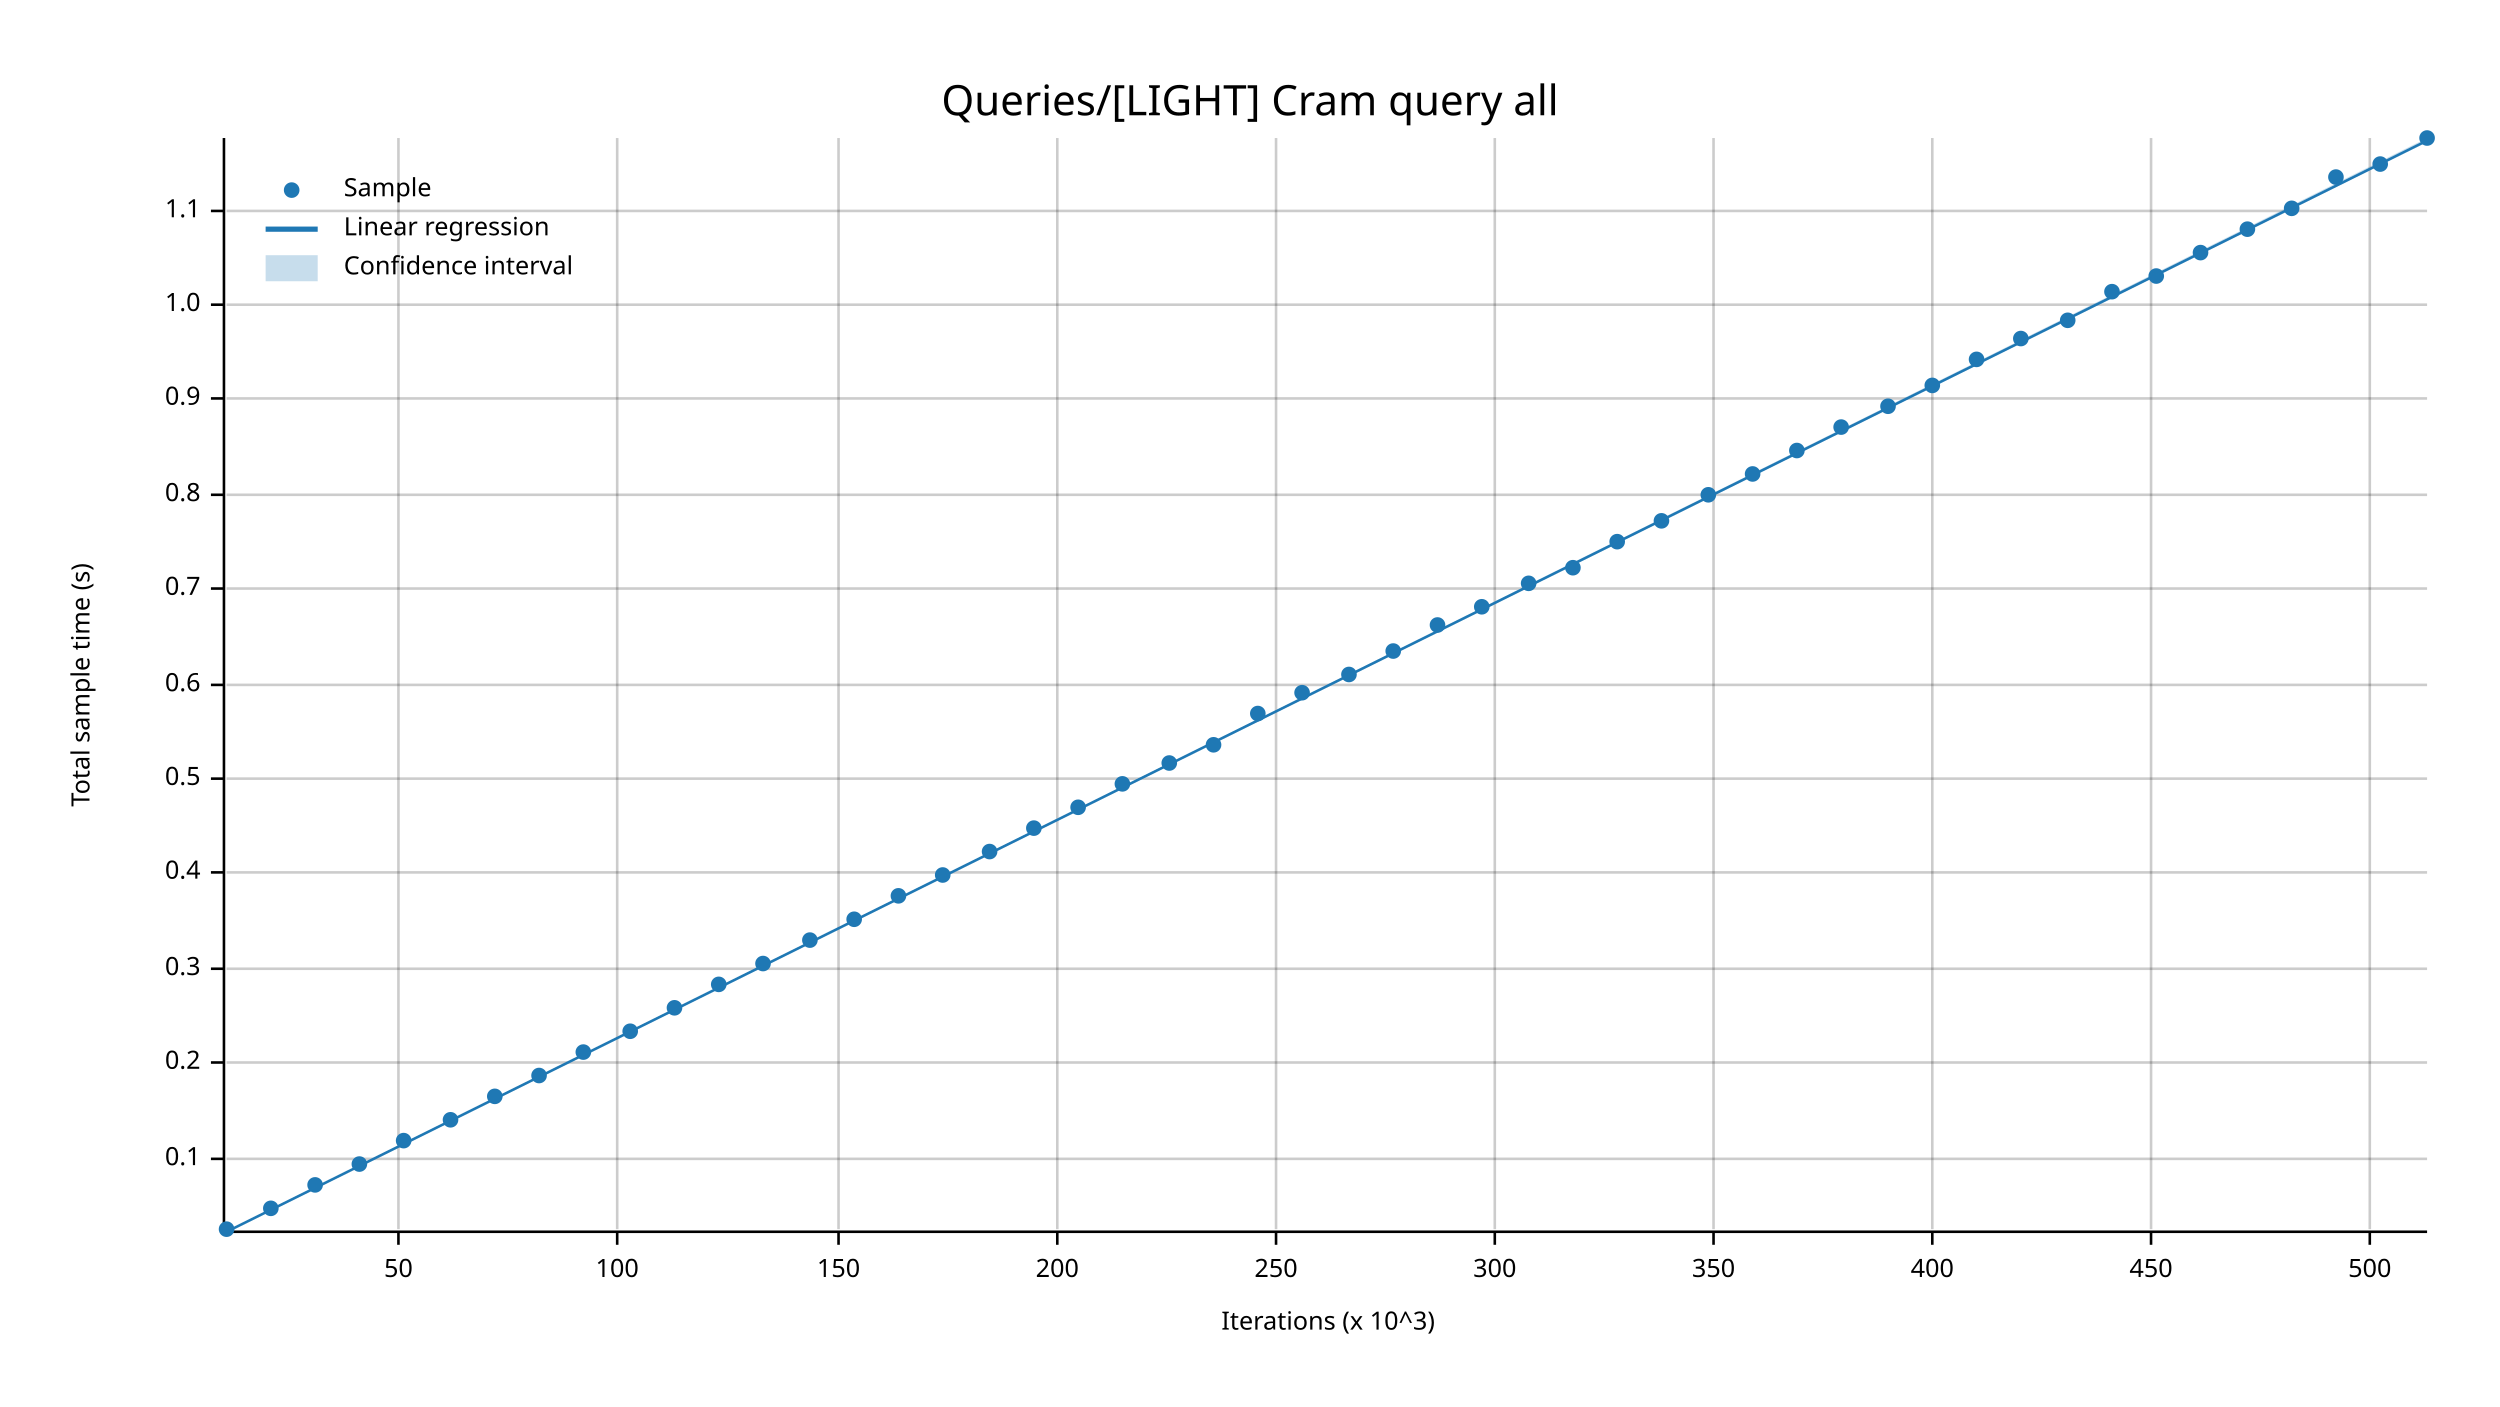
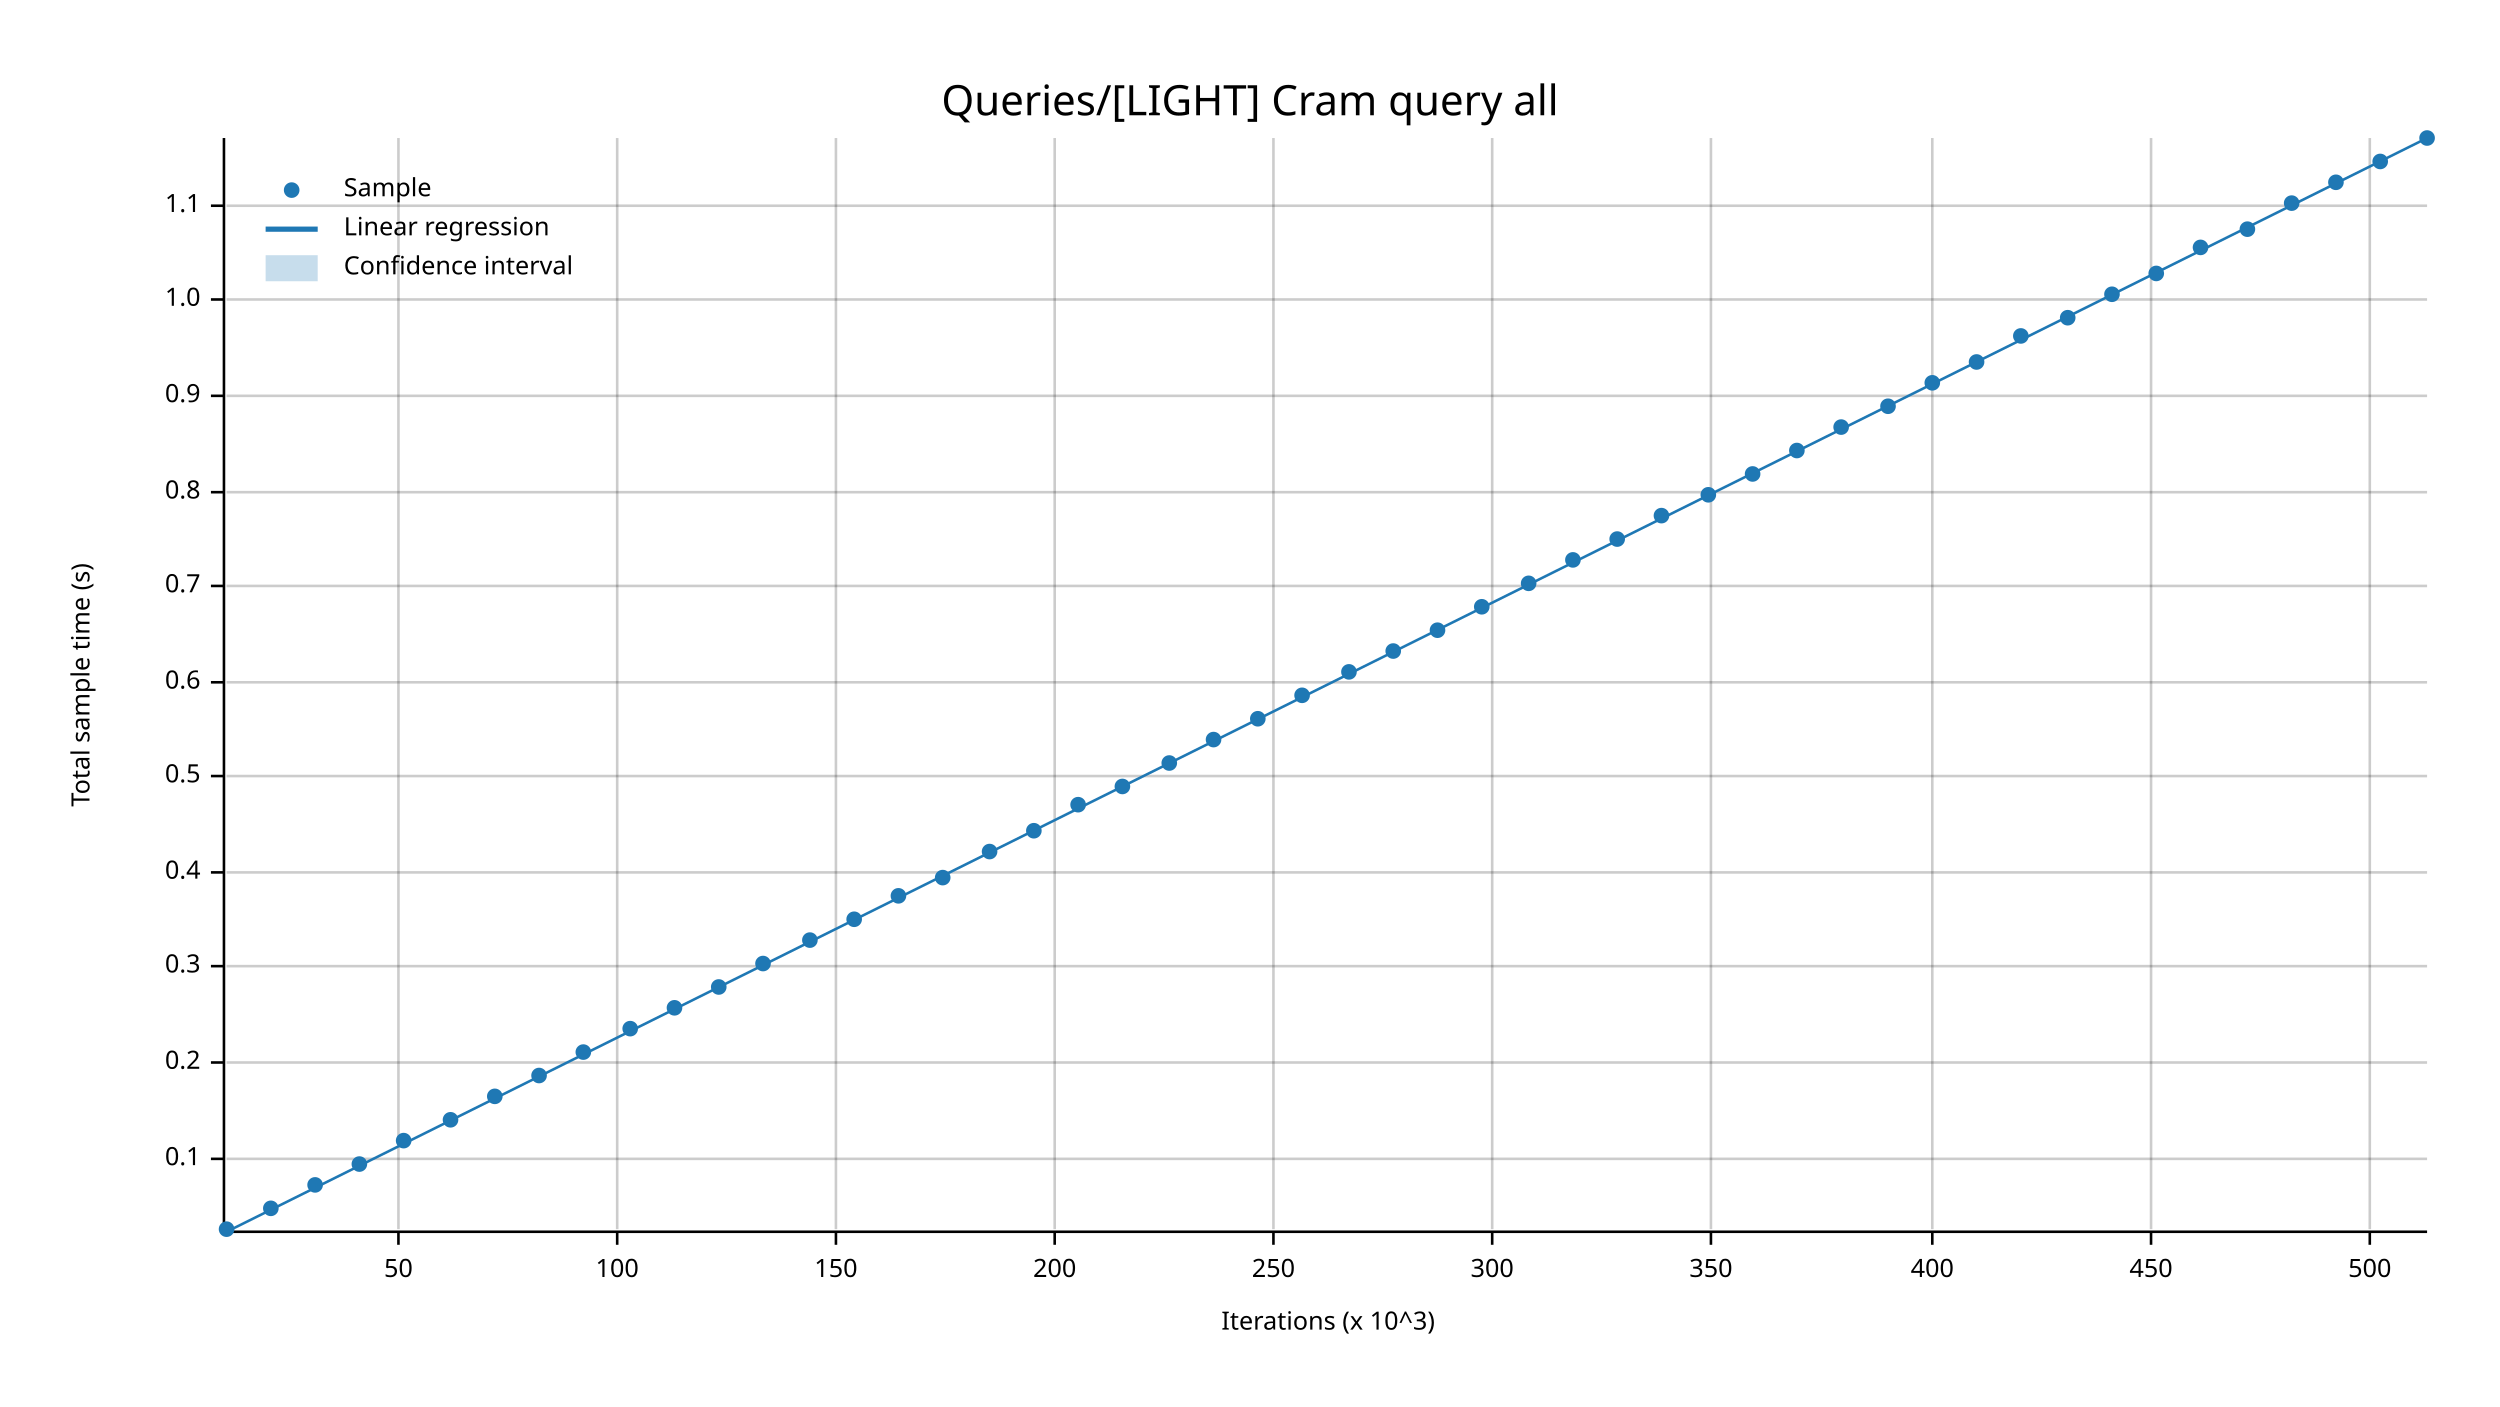
<svg xmlns="http://www.w3.org/2000/svg" width="960" height="540" viewBox="0 0 960 540">
  <text x="480" y="32" dy="0.76em" text-anchor="middle" font-family="sans-serif" font-size="16.129" opacity="1" fill="#000000">
Queries/[LIGHT] Cram query all
</text>
  <text x="27" y="263" dy="0.76em" text-anchor="middle" font-family="sans-serif" font-size="9.677" opacity="1" fill="#000000" transform="rotate(270, 27, 263)">
Total sample time (s)
</text>
  <text x="510" y="513" dy="-0.5ex" text-anchor="middle" font-family="sans-serif" font-size="9.677" opacity="1" fill="#000000">
Iterations (x 10^3)
</text>
  <line opacity="0.2" stroke="#000000" stroke-width="1" x1="153" y1="472" x2="153" y2="53" />
  <line opacity="0.2" stroke="#000000" stroke-width="1" x1="237" y1="472" x2="237" y2="53" />
-   <line opacity="0.2" stroke="#000000" stroke-width="1" x1="322" y1="472" x2="322" y2="53" />
-   <line opacity="0.2" stroke="#000000" stroke-width="1" x1="406" y1="472" x2="406" y2="53" />
-   <line opacity="0.2" stroke="#000000" stroke-width="1" x1="490" y1="472" x2="490" y2="53" />
-   <line opacity="0.2" stroke="#000000" stroke-width="1" x1="574" y1="472" x2="574" y2="53" />
-   <line opacity="0.2" stroke="#000000" stroke-width="1" x1="658" y1="472" x2="658" y2="53" />
+   <line opacity="0.2" stroke="#000000" stroke-width="1" x1="321" y1="472" x2="321" y2="53" />
+   <line opacity="0.2" stroke="#000000" stroke-width="1" x1="405" y1="472" x2="405" y2="53" />
+   <line opacity="0.2" stroke="#000000" stroke-width="1" x1="489" y1="472" x2="489" y2="53" />
+   <line opacity="0.2" stroke="#000000" stroke-width="1" x1="573" y1="472" x2="573" y2="53" />
+   <line opacity="0.2" stroke="#000000" stroke-width="1" x1="657" y1="472" x2="657" y2="53" />
  <line opacity="0.2" stroke="#000000" stroke-width="1" x1="742" y1="472" x2="742" y2="53" />
  <line opacity="0.2" stroke="#000000" stroke-width="1" x1="826" y1="472" x2="826" y2="53" />
  <line opacity="0.2" stroke="#000000" stroke-width="1" x1="910" y1="472" x2="910" y2="53" />
  <line opacity="0.2" stroke="#000000" stroke-width="1" x1="87" y1="445" x2="932" y2="445" />
  <line opacity="0.2" stroke="#000000" stroke-width="1" x1="87" y1="408" x2="932" y2="408" />
-   <line opacity="0.2" stroke="#000000" stroke-width="1" x1="87" y1="372" x2="932" y2="372" />
+   <line opacity="0.2" stroke="#000000" stroke-width="1" x1="87" y1="371" x2="932" y2="371" />
  <line opacity="0.2" stroke="#000000" stroke-width="1" x1="87" y1="335" x2="932" y2="335" />
-   <line opacity="0.2" stroke="#000000" stroke-width="1" x1="87" y1="299" x2="932" y2="299" />
-   <line opacity="0.2" stroke="#000000" stroke-width="1" x1="87" y1="263" x2="932" y2="263" />
-   <line opacity="0.2" stroke="#000000" stroke-width="1" x1="87" y1="226" x2="932" y2="226" />
-   <line opacity="0.2" stroke="#000000" stroke-width="1" x1="87" y1="190" x2="932" y2="190" />
-   <line opacity="0.2" stroke="#000000" stroke-width="1" x1="87" y1="153" x2="932" y2="153" />
-   <line opacity="0.2" stroke="#000000" stroke-width="1" x1="87" y1="117" x2="932" y2="117" />
-   <line opacity="0.2" stroke="#000000" stroke-width="1" x1="87" y1="81" x2="932" y2="81" />
+   <line opacity="0.2" stroke="#000000" stroke-width="1" x1="87" y1="298" x2="932" y2="298" />
+   <line opacity="0.2" stroke="#000000" stroke-width="1" x1="87" y1="262" x2="932" y2="262" />
+   <line opacity="0.2" stroke="#000000" stroke-width="1" x1="87" y1="225" x2="932" y2="225" />
+   <line opacity="0.2" stroke="#000000" stroke-width="1" x1="87" y1="189" x2="932" y2="189" />
+   <line opacity="0.2" stroke="#000000" stroke-width="1" x1="87" y1="152" x2="932" y2="152" />
+   <line opacity="0.2" stroke="#000000" stroke-width="1" x1="87" y1="115" x2="932" y2="115" />
+   <line opacity="0.2" stroke="#000000" stroke-width="1" x1="87" y1="79" x2="932" y2="79" />
  <polyline fill="none" opacity="1" stroke="#000000" stroke-width="1" points="86,53 86,472 " />
  <text x="77" y="445" dy="0.5ex" text-anchor="end" font-family="sans-serif" font-size="9.677" opacity="1" fill="#000000">
0.1
</text>
  <polyline fill="none" opacity="1" stroke="#000000" stroke-width="1" points="81,445 86,445 " />
  <text x="77" y="408" dy="0.5ex" text-anchor="end" font-family="sans-serif" font-size="9.677" opacity="1" fill="#000000">
0.2
</text>
  <polyline fill="none" opacity="1" stroke="#000000" stroke-width="1" points="81,408 86,408 " />
-   <text x="77" y="372" dy="0.5ex" text-anchor="end" font-family="sans-serif" font-size="9.677" opacity="1" fill="#000000">
+   <text x="77" y="371" dy="0.5ex" text-anchor="end" font-family="sans-serif" font-size="9.677" opacity="1" fill="#000000">
0.3
</text>
-   <polyline fill="none" opacity="1" stroke="#000000" stroke-width="1" points="81,372 86,372 " />
+   <polyline fill="none" opacity="1" stroke="#000000" stroke-width="1" points="81,371 86,371 " />
  <text x="77" y="335" dy="0.5ex" text-anchor="end" font-family="sans-serif" font-size="9.677" opacity="1" fill="#000000">
0.4
</text>
  <polyline fill="none" opacity="1" stroke="#000000" stroke-width="1" points="81,335 86,335 " />
-   <text x="77" y="299" dy="0.5ex" text-anchor="end" font-family="sans-serif" font-size="9.677" opacity="1" fill="#000000">
+   <text x="77" y="298" dy="0.5ex" text-anchor="end" font-family="sans-serif" font-size="9.677" opacity="1" fill="#000000">
0.5
</text>
-   <polyline fill="none" opacity="1" stroke="#000000" stroke-width="1" points="81,299 86,299 " />
-   <text x="77" y="263" dy="0.5ex" text-anchor="end" font-family="sans-serif" font-size="9.677" opacity="1" fill="#000000">
+   <polyline fill="none" opacity="1" stroke="#000000" stroke-width="1" points="81,298 86,298 " />
+   <text x="77" y="262" dy="0.5ex" text-anchor="end" font-family="sans-serif" font-size="9.677" opacity="1" fill="#000000">
0.6
</text>
-   <polyline fill="none" opacity="1" stroke="#000000" stroke-width="1" points="81,263 86,263 " />
-   <text x="77" y="226" dy="0.5ex" text-anchor="end" font-family="sans-serif" font-size="9.677" opacity="1" fill="#000000">
+   <polyline fill="none" opacity="1" stroke="#000000" stroke-width="1" points="81,262 86,262 " />
+   <text x="77" y="225" dy="0.5ex" text-anchor="end" font-family="sans-serif" font-size="9.677" opacity="1" fill="#000000">
0.7
</text>
-   <polyline fill="none" opacity="1" stroke="#000000" stroke-width="1" points="81,226 86,226 " />
-   <text x="77" y="190" dy="0.5ex" text-anchor="end" font-family="sans-serif" font-size="9.677" opacity="1" fill="#000000">
+   <polyline fill="none" opacity="1" stroke="#000000" stroke-width="1" points="81,225 86,225 " />
+   <text x="77" y="189" dy="0.5ex" text-anchor="end" font-family="sans-serif" font-size="9.677" opacity="1" fill="#000000">
0.8
</text>
-   <polyline fill="none" opacity="1" stroke="#000000" stroke-width="1" points="81,190 86,190 " />
-   <text x="77" y="153" dy="0.5ex" text-anchor="end" font-family="sans-serif" font-size="9.677" opacity="1" fill="#000000">
+   <polyline fill="none" opacity="1" stroke="#000000" stroke-width="1" points="81,189 86,189 " />
+   <text x="77" y="152" dy="0.5ex" text-anchor="end" font-family="sans-serif" font-size="9.677" opacity="1" fill="#000000">
0.9
</text>
-   <polyline fill="none" opacity="1" stroke="#000000" stroke-width="1" points="81,153 86,153 " />
-   <text x="77" y="117" dy="0.5ex" text-anchor="end" font-family="sans-serif" font-size="9.677" opacity="1" fill="#000000">
+   <polyline fill="none" opacity="1" stroke="#000000" stroke-width="1" points="81,152 86,152 " />
+   <text x="77" y="115" dy="0.5ex" text-anchor="end" font-family="sans-serif" font-size="9.677" opacity="1" fill="#000000">
1.0
</text>
-   <polyline fill="none" opacity="1" stroke="#000000" stroke-width="1" points="81,117 86,117 " />
-   <text x="77" y="81" dy="0.5ex" text-anchor="end" font-family="sans-serif" font-size="9.677" opacity="1" fill="#000000">
+   <polyline fill="none" opacity="1" stroke="#000000" stroke-width="1" points="81,115 86,115 " />
+   <text x="77" y="79" dy="0.5ex" text-anchor="end" font-family="sans-serif" font-size="9.677" opacity="1" fill="#000000">
1.1
</text>
-   <polyline fill="none" opacity="1" stroke="#000000" stroke-width="1" points="81,81 86,81 " />
+   <polyline fill="none" opacity="1" stroke="#000000" stroke-width="1" points="81,79 86,79 " />
  <polyline fill="none" opacity="1" stroke="#000000" stroke-width="1" points="87,473 932,473 " />
  <text x="153" y="483" dy="0.76em" text-anchor="middle" font-family="sans-serif" font-size="9.677" opacity="1" fill="#000000">
50
</text>
  <polyline fill="none" opacity="1" stroke="#000000" stroke-width="1" points="153,473 153,478 " />
  <text x="237" y="483" dy="0.76em" text-anchor="middle" font-family="sans-serif" font-size="9.677" opacity="1" fill="#000000">
100
</text>
  <polyline fill="none" opacity="1" stroke="#000000" stroke-width="1" points="237,473 237,478 " />
-   <text x="322" y="483" dy="0.76em" text-anchor="middle" font-family="sans-serif" font-size="9.677" opacity="1" fill="#000000">
+   <text x="321" y="483" dy="0.76em" text-anchor="middle" font-family="sans-serif" font-size="9.677" opacity="1" fill="#000000">
150
</text>
-   <polyline fill="none" opacity="1" stroke="#000000" stroke-width="1" points="322,473 322,478 " />
-   <text x="406" y="483" dy="0.76em" text-anchor="middle" font-family="sans-serif" font-size="9.677" opacity="1" fill="#000000">
+   <polyline fill="none" opacity="1" stroke="#000000" stroke-width="1" points="321,473 321,478 " />
+   <text x="405" y="483" dy="0.76em" text-anchor="middle" font-family="sans-serif" font-size="9.677" opacity="1" fill="#000000">
200
</text>
-   <polyline fill="none" opacity="1" stroke="#000000" stroke-width="1" points="406,473 406,478 " />
-   <text x="490" y="483" dy="0.76em" text-anchor="middle" font-family="sans-serif" font-size="9.677" opacity="1" fill="#000000">
+   <polyline fill="none" opacity="1" stroke="#000000" stroke-width="1" points="405,473 405,478 " />
+   <text x="489" y="483" dy="0.76em" text-anchor="middle" font-family="sans-serif" font-size="9.677" opacity="1" fill="#000000">
250
</text>
-   <polyline fill="none" opacity="1" stroke="#000000" stroke-width="1" points="490,473 490,478 " />
-   <text x="574" y="483" dy="0.76em" text-anchor="middle" font-family="sans-serif" font-size="9.677" opacity="1" fill="#000000">
+   <polyline fill="none" opacity="1" stroke="#000000" stroke-width="1" points="489,473 489,478 " />
+   <text x="573" y="483" dy="0.76em" text-anchor="middle" font-family="sans-serif" font-size="9.677" opacity="1" fill="#000000">
300
</text>
-   <polyline fill="none" opacity="1" stroke="#000000" stroke-width="1" points="574,473 574,478 " />
-   <text x="658" y="483" dy="0.76em" text-anchor="middle" font-family="sans-serif" font-size="9.677" opacity="1" fill="#000000">
+   <polyline fill="none" opacity="1" stroke="#000000" stroke-width="1" points="573,473 573,478 " />
+   <text x="657" y="483" dy="0.76em" text-anchor="middle" font-family="sans-serif" font-size="9.677" opacity="1" fill="#000000">
350
</text>
-   <polyline fill="none" opacity="1" stroke="#000000" stroke-width="1" points="658,473 658,478 " />
+   <polyline fill="none" opacity="1" stroke="#000000" stroke-width="1" points="657,473 657,478 " />
  <text x="742" y="483" dy="0.76em" text-anchor="middle" font-family="sans-serif" font-size="9.677" opacity="1" fill="#000000">
400
</text>
  <polyline fill="none" opacity="1" stroke="#000000" stroke-width="1" points="742,473 742,478 " />
  <text x="826" y="483" dy="0.76em" text-anchor="middle" font-family="sans-serif" font-size="9.677" opacity="1" fill="#000000">
450
</text>
  <polyline fill="none" opacity="1" stroke="#000000" stroke-width="1" points="826,473 826,478 " />
  <text x="910" y="483" dy="0.76em" text-anchor="middle" font-family="sans-serif" font-size="9.677" opacity="1" fill="#000000">
500
</text>
  <polyline fill="none" opacity="1" stroke="#000000" stroke-width="1" points="910,473 910,478 " />
  <circle cx="87" cy="472" r="3" opacity="1" fill="#1F78B4" stroke="none" stroke-width="1" />
  <circle cx="104" cy="464" r="3" opacity="1" fill="#1F78B4" stroke="none" stroke-width="1" />
  <circle cx="121" cy="455" r="3" opacity="1" fill="#1F78B4" stroke="none" stroke-width="1" />
  <circle cx="138" cy="447" r="3" opacity="1" fill="#1F78B4" stroke="none" stroke-width="1" />
  <circle cx="155" cy="438" r="3" opacity="1" fill="#1F78B4" stroke="none" stroke-width="1" />
  <circle cx="173" cy="430" r="3" opacity="1" fill="#1F78B4" stroke="none" stroke-width="1" />
  <circle cx="190" cy="421" r="3" opacity="1" fill="#1F78B4" stroke="none" stroke-width="1" />
  <circle cx="207" cy="413" r="3" opacity="1" fill="#1F78B4" stroke="none" stroke-width="1" />
  <circle cx="224" cy="404" r="3" opacity="1" fill="#1F78B4" stroke="none" stroke-width="1" />
-   <circle cx="242" cy="396" r="3" opacity="1" fill="#1F78B4" stroke="none" stroke-width="1" />
+   <circle cx="242" cy="395" r="3" opacity="1" fill="#1F78B4" stroke="none" stroke-width="1" />
  <circle cx="259" cy="387" r="3" opacity="1" fill="#1F78B4" stroke="none" stroke-width="1" />
-   <circle cx="276" cy="378" r="3" opacity="1" fill="#1F78B4" stroke="none" stroke-width="1" />
+   <circle cx="276" cy="379" r="3" opacity="1" fill="#1F78B4" stroke="none" stroke-width="1" />
  <circle cx="293" cy="370" r="3" opacity="1" fill="#1F78B4" stroke="none" stroke-width="1" />
  <circle cx="311" cy="361" r="3" opacity="1" fill="#1F78B4" stroke="none" stroke-width="1" />
  <circle cx="328" cy="353" r="3" opacity="1" fill="#1F78B4" stroke="none" stroke-width="1" />
  <circle cx="345" cy="344" r="3" opacity="1" fill="#1F78B4" stroke="none" stroke-width="1" />
-   <circle cx="362" cy="336" r="3" opacity="1" fill="#1F78B4" stroke="none" stroke-width="1" />
+   <circle cx="362" cy="337" r="3" opacity="1" fill="#1F78B4" stroke="none" stroke-width="1" />
  <circle cx="380" cy="327" r="3" opacity="1" fill="#1F78B4" stroke="none" stroke-width="1" />
-   <circle cx="397" cy="318" r="3" opacity="1" fill="#1F78B4" stroke="none" stroke-width="1" />
-   <circle cx="414" cy="310" r="3" opacity="1" fill="#1F78B4" stroke="none" stroke-width="1" />
-   <circle cx="431" cy="301" r="3" opacity="1" fill="#1F78B4" stroke="none" stroke-width="1" />
+   <circle cx="397" cy="319" r="3" opacity="1" fill="#1F78B4" stroke="none" stroke-width="1" />
+   <circle cx="414" cy="309" r="3" opacity="1" fill="#1F78B4" stroke="none" stroke-width="1" />
+   <circle cx="431" cy="302" r="3" opacity="1" fill="#1F78B4" stroke="none" stroke-width="1" />
  <circle cx="449" cy="293" r="3" opacity="1" fill="#1F78B4" stroke="none" stroke-width="1" />
-   <circle cx="466" cy="286" r="3" opacity="1" fill="#1F78B4" stroke="none" stroke-width="1" />
-   <circle cx="483" cy="274" r="3" opacity="1" fill="#1F78B4" stroke="none" stroke-width="1" />
-   <circle cx="500" cy="266" r="3" opacity="1" fill="#1F78B4" stroke="none" stroke-width="1" />
-   <circle cx="518" cy="259" r="3" opacity="1" fill="#1F78B4" stroke="none" stroke-width="1" />
+   <circle cx="466" cy="284" r="3" opacity="1" fill="#1F78B4" stroke="none" stroke-width="1" />
+   <circle cx="483" cy="276" r="3" opacity="1" fill="#1F78B4" stroke="none" stroke-width="1" />
+   <circle cx="500" cy="267" r="3" opacity="1" fill="#1F78B4" stroke="none" stroke-width="1" />
+   <circle cx="518" cy="258" r="3" opacity="1" fill="#1F78B4" stroke="none" stroke-width="1" />
  <circle cx="535" cy="250" r="3" opacity="1" fill="#1F78B4" stroke="none" stroke-width="1" />
-   <circle cx="552" cy="240" r="3" opacity="1" fill="#1F78B4" stroke="none" stroke-width="1" />
+   <circle cx="552" cy="242" r="3" opacity="1" fill="#1F78B4" stroke="none" stroke-width="1" />
  <circle cx="569" cy="233" r="3" opacity="1" fill="#1F78B4" stroke="none" stroke-width="1" />
  <circle cx="587" cy="224" r="3" opacity="1" fill="#1F78B4" stroke="none" stroke-width="1" />
-   <circle cx="604" cy="218" r="3" opacity="1" fill="#1F78B4" stroke="none" stroke-width="1" />
-   <circle cx="621" cy="208" r="3" opacity="1" fill="#1F78B4" stroke="none" stroke-width="1" />
-   <circle cx="638" cy="200" r="3" opacity="1" fill="#1F78B4" stroke="none" stroke-width="1" />
+   <circle cx="604" cy="215" r="3" opacity="1" fill="#1F78B4" stroke="none" stroke-width="1" />
+   <circle cx="621" cy="207" r="3" opacity="1" fill="#1F78B4" stroke="none" stroke-width="1" />
+   <circle cx="638" cy="198" r="3" opacity="1" fill="#1F78B4" stroke="none" stroke-width="1" />
  <circle cx="656" cy="190" r="3" opacity="1" fill="#1F78B4" stroke="none" stroke-width="1" />
  <circle cx="673" cy="182" r="3" opacity="1" fill="#1F78B4" stroke="none" stroke-width="1" />
  <circle cx="690" cy="173" r="3" opacity="1" fill="#1F78B4" stroke="none" stroke-width="1" />
  <circle cx="707" cy="164" r="3" opacity="1" fill="#1F78B4" stroke="none" stroke-width="1" />
  <circle cx="725" cy="156" r="3" opacity="1" fill="#1F78B4" stroke="none" stroke-width="1" />
-   <circle cx="742" cy="148" r="3" opacity="1" fill="#1F78B4" stroke="none" stroke-width="1" />
-   <circle cx="759" cy="138" r="3" opacity="1" fill="#1F78B4" stroke="none" stroke-width="1" />
-   <circle cx="776" cy="130" r="3" opacity="1" fill="#1F78B4" stroke="none" stroke-width="1" />
-   <circle cx="794" cy="123" r="3" opacity="1" fill="#1F78B4" stroke="none" stroke-width="1" />
-   <circle cx="811" cy="112" r="3" opacity="1" fill="#1F78B4" stroke="none" stroke-width="1" />
-   <circle cx="828" cy="106" r="3" opacity="1" fill="#1F78B4" stroke="none" stroke-width="1" />
-   <circle cx="845" cy="97" r="3" opacity="1" fill="#1F78B4" stroke="none" stroke-width="1" />
+   <circle cx="742" cy="147" r="3" opacity="1" fill="#1F78B4" stroke="none" stroke-width="1" />
+   <circle cx="759" cy="139" r="3" opacity="1" fill="#1F78B4" stroke="none" stroke-width="1" />
+   <circle cx="776" cy="129" r="3" opacity="1" fill="#1F78B4" stroke="none" stroke-width="1" />
+   <circle cx="794" cy="122" r="3" opacity="1" fill="#1F78B4" stroke="none" stroke-width="1" />
+   <circle cx="811" cy="113" r="3" opacity="1" fill="#1F78B4" stroke="none" stroke-width="1" />
+   <circle cx="828" cy="105" r="3" opacity="1" fill="#1F78B4" stroke="none" stroke-width="1" />
+   <circle cx="845" cy="95" r="3" opacity="1" fill="#1F78B4" stroke="none" stroke-width="1" />
  <circle cx="863" cy="88" r="3" opacity="1" fill="#1F78B4" stroke="none" stroke-width="1" />
-   <circle cx="880" cy="80" r="3" opacity="1" fill="#1F78B4" stroke="none" stroke-width="1" />
-   <circle cx="897" cy="68" r="3" opacity="1" fill="#1F78B4" stroke="none" stroke-width="1" />
-   <circle cx="914" cy="63" r="3" opacity="1" fill="#1F78B4" stroke="none" stroke-width="1" />
+   <circle cx="880" cy="78" r="3" opacity="1" fill="#1F78B4" stroke="none" stroke-width="1" />
+   <circle cx="897" cy="70" r="3" opacity="1" fill="#1F78B4" stroke="none" stroke-width="1" />
+   <circle cx="914" cy="62" r="3" opacity="1" fill="#1F78B4" stroke="none" stroke-width="1" />
  <circle cx="932" cy="53" r="3" opacity="1" fill="#1F78B4" stroke="none" stroke-width="1" />
-   <polyline fill="none" opacity="1" stroke="#1F78B4" stroke-width="1" points="87,473 932,54 " />
-   <polygon opacity="0.25" fill="#1F78B4" points="87,473 932,54 932,53 " />
+   <polyline fill="none" opacity="1" stroke="#1F78B4" stroke-width="1" points="87,473 932,53 " />
+   <polygon opacity="0.25" fill="#1F78B4" points="87,473 932,53 932,53 " />
  <text x="132" y="68" dy="0.76em" text-anchor="start" font-family="sans-serif" font-size="9.677" opacity="1" fill="#000000">
Sample
</text>
  <text x="132" y="83" dy="0.76em" text-anchor="start" font-family="sans-serif" font-size="9.677" opacity="1" fill="#000000">
Linear regression
</text>
  <text x="132" y="98" dy="0.76em" text-anchor="start" font-family="sans-serif" font-size="9.677" opacity="1" fill="#000000">
Confidence interval
</text>
  <circle cx="112" cy="73" r="3" opacity="1" fill="#1F78B4" stroke="none" stroke-width="1" />
  <polyline fill="none" opacity="1" stroke="#1F78B4" stroke-width="2" points="102,88 122,88 " />
  <rect x="102" y="98" width="20" height="10" opacity="0.25" fill="#1F78B4" stroke="none" />
</svg>
